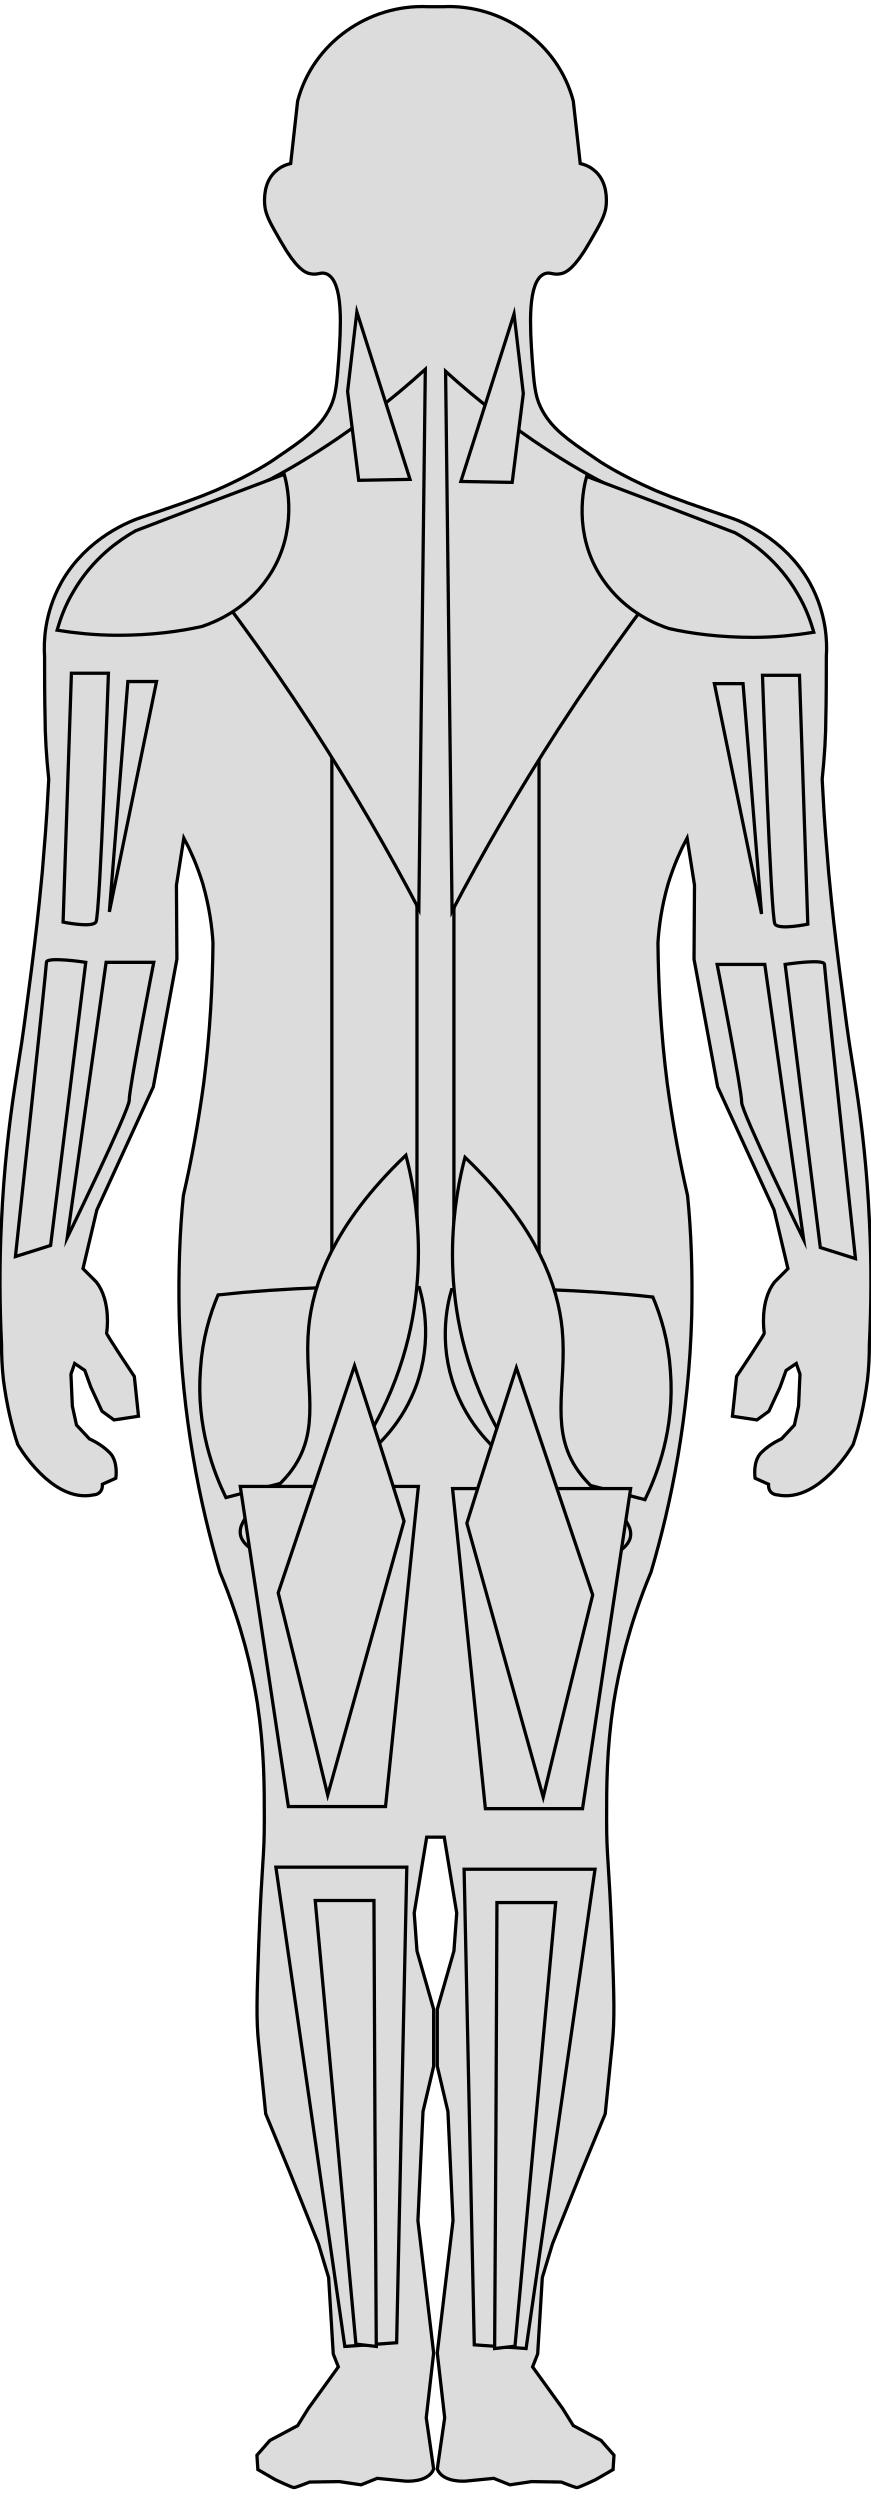
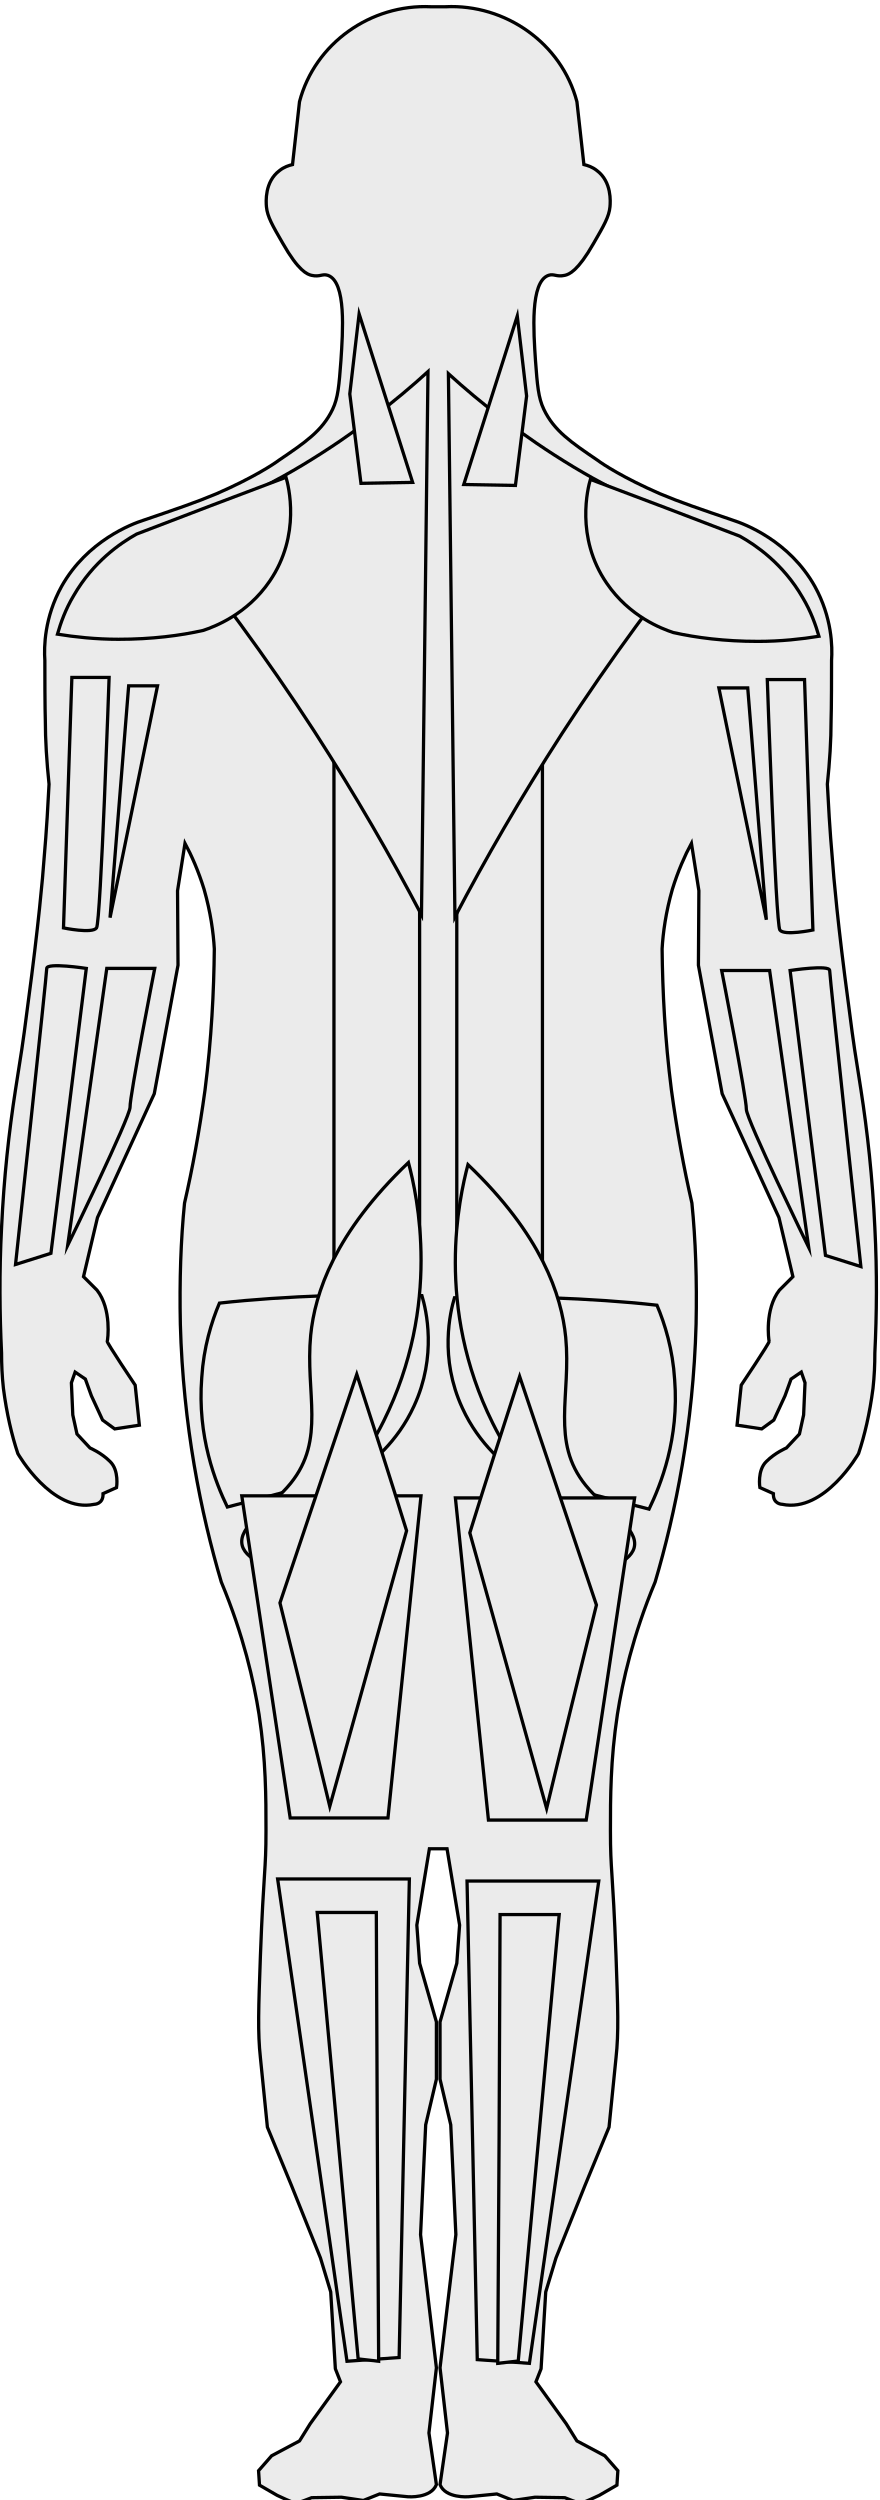
- <svg xmlns="http://www.w3.org/2000/svg" version="1.1" id="Layer_1" x="0px" y="0px" width="266.264px" height="764.312px" viewBox="0 0 266.264 764.312" enable-background="new 0 0 266.264 764.312" xml:space="preserve">
+ <svg xmlns="http://www.w3.org/2000/svg" version="1.1" id="Layer_1" x="0px" y="0px" width="267.268px" height="759.52px" viewBox="0 0 267.268 759.52" enable-background="new 0 0 267.268 759.52" xml:space="preserve">
  <g id="body">
-     <path id="outline" fill="#DCDCDC" stroke="#000000" stroke-miterlimit="10" d="M135.387,2.046   c18.104-0.849,35.216,11.031,39.883,28.851c0.707,6.364,1.415,12.728,2.122,19.093c1.132,0.282,2.545,0.707,3.96,1.838   c4.525,3.394,4.103,9.475,3.96,11.031c-0.282,2.97-1.839,5.657-4.949,11.032c-4.81,8.486-7.497,9.475-8.77,9.758   c-2.546,0.566-3.253-0.565-4.95,0c-5.656,1.98-4.524,17.255-3.96,25.882c0.566,7.496,0.85,11.314,2.546,14.85   c3.112,6.506,8.345,10.041,16.265,15.416c1.697,1.273,7.92,5.374,18.951,10.183c6.364,2.687,12.305,4.667,22.205,8.062   c3.536,1.131,17.113,6.223,24.891,20.083c5.234,9.476,5.374,18.386,5.092,22.487c0,14.992-0.142,18.103-0.142,18.103   c0,6.223-0.424,12.728-1.131,19.517c0.283,5.515,0.707,13.577,1.556,23.194c0.284,4.384,1.699,20.224,4.81,43.277   c1.979,15.416,1.838,13.436,3.817,26.306c1.979,12.728,3.535,26.73,4.243,42.004c0.707,13.577,0.564,26.307,0,38.043   c0,3.396-0.142,6.932-0.565,10.749c-0.99,7.639-2.546,14.284-4.385,19.801c0,0-10.323,18.103-23.193,15.415c0,0-2.83,0-2.688-3.253   l-4.103-1.839c0,0-0.85-5.231,1.979-7.92c2.687-2.688,6.082-4.102,6.082-4.102l3.96-4.243l1.272-5.799l0.425-9.759l-1.133-3.254   l-3.11,2.121l-1.838,5.094l-3.396,7.354l-3.678,2.688l-7.495-1.133l1.272-12.162c0,0,8.628-12.869,8.485-13.294   c-0.143-0.426-1.415-9.76,3.11-15.559l4.103-4.102L236.65,369.9l-17.254-37.618l-7.213-39.035l0.142-22.628l-2.264-14.426   c-1.98,3.677-4.102,8.485-5.798,14.001c-1.979,6.93-2.829,13.153-3.111,18.103c0.141,12.87,0.849,27.296,2.828,42.853   c1.698,12.446,3.82,23.901,6.224,34.367c1.13,11.172,1.556,23.477,1.272,36.771c-0.849,30.831-6.222,57.279-12.445,78.352   c-6.789,16.267-9.899,30.268-11.456,40.166c-2.121,14.001-2.121,25.315-2.121,35.356c0,12.445,0.707,11.738,1.697,38.045   c0.565,15.982,0.849,23.196,0,30.973c-0.707,7.071-1.414,14.001-2.121,21.072l-7.354,17.82l-8.77,21.922l-3.11,10.324   l-1.414,23.335l-1.557,3.961l9.191,12.729l3.253,5.232l8.486,4.523l3.96,4.526l-0.283,4.384l-5.375,3.111   c0,0-5.092,2.404-5.656,2.404c-0.567,0-4.81-1.697-4.81-1.697l-9.053-0.143l-6.646,0.989l-4.95-1.979l-8.628,0.849   c0,0-6.93,0.565-8.627-3.678l2.265-15.698l-2.265-19.8c1.557-13.577,3.254-27.011,4.81-40.448l-1.556-33.378l-3.254-13.859v-17.396   l5.093-17.82l0.85-11.598c-1.271-7.778-2.547-15.415-3.818-23.193h-5.359c-1.271,7.778-2.547,15.415-3.818,23.193l0.85,11.598   l5.093,17.82v17.396l-3.254,13.859l-1.556,33.378c1.556,13.438,3.253,26.871,4.81,40.448l-2.265,19.8l2.265,15.698   c-1.697,4.243-8.627,3.678-8.627,3.678l-8.628-0.849l-4.95,1.979l-6.646-0.989l-9.053,0.143c0,0-4.242,1.697-4.81,1.697   c-0.564,0-5.656-2.404-5.656-2.404l-5.375-3.111l-0.283-4.384l3.96-4.526l8.486-4.523l3.253-5.232l9.191-12.729l-1.557-3.961   l-1.414-23.335l-3.11-10.324l-8.77-21.922l-7.354-17.82c-0.707-7.071-1.414-14.001-2.121-21.072c-0.849-7.776-0.565-14.99,0-30.973   c0.99-26.307,1.697-25.6,1.697-38.045c0-10.041,0-21.355-2.121-35.356c-1.557-9.898-4.667-23.899-11.456-40.166   c-6.224-21.072-11.597-47.521-12.445-78.352c-0.283-13.294,0.143-25.599,1.272-36.771c2.403-10.466,4.525-21.921,6.224-34.367   c1.979-15.557,2.688-29.983,2.828-42.853c-0.282-4.95-1.132-11.173-3.111-18.103c-1.696-5.516-3.817-10.324-5.798-14.001   l-2.264,14.426l0.142,22.628l-7.213,39.035L29.613,369.9l-4.242,17.961l4.103,4.102c4.525,5.799,3.253,15.133,3.11,15.559   c-0.143,0.425,8.485,13.294,8.485,13.294l1.272,12.162l-7.495,1.133l-3.678-2.688l-3.396-7.354l-1.838-5.094l-3.11-2.121   l-1.133,3.254l0.425,9.759l1.272,5.799l3.96,4.243c0,0,3.396,1.414,6.082,4.102c2.829,2.688,1.979,7.92,1.979,7.92l-4.103,1.839   c0.143,3.253-2.688,3.253-2.688,3.253c-12.87,2.688-23.193-15.415-23.193-15.415c-1.839-5.517-3.395-12.162-4.385-19.801   c-0.424-3.817-0.565-7.354-0.565-10.749c-0.564-11.736-0.707-24.467,0-38.043c0.708-15.274,2.264-29.276,4.243-42.004   c1.979-12.87,1.838-10.89,3.817-26.306c3.11-23.053,4.525-38.893,4.81-43.277c0.849-9.617,1.272-17.679,1.556-23.194   c-0.707-6.789-1.131-13.294-1.131-19.517c0,0-0.142-3.111-0.142-18.103c-0.282-4.101-0.143-13.011,5.092-22.487   c7.777-13.86,21.354-18.952,24.891-20.083c9.9-3.395,15.841-5.375,22.205-8.062c11.031-4.809,17.254-8.91,18.951-10.183   c7.92-5.375,13.152-8.91,16.265-15.416c1.696-3.536,1.979-7.354,2.546-14.85c0.564-8.627,1.696-23.902-3.96-25.882   c-1.697-0.565-2.404,0.566-4.95,0c-1.272-0.283-3.96-1.272-8.77-9.758c-3.11-5.375-4.667-8.062-4.949-11.032   c-0.143-1.556-0.565-7.637,3.96-11.031c1.415-1.131,2.828-1.556,3.96-1.838c0.707-6.365,1.415-12.729,2.122-19.093   c4.667-17.82,21.778-29.7,39.883-28.851H135.387z" />
+     <path id="outline" fill="#EBEBEB" stroke="#000000" stroke-miterlimit="10" d="M135.387,2.046   c18.104-0.849,35.216,11.031,39.883,28.851c0.707,6.364,1.415,12.728,2.122,19.093c1.132,0.282,2.545,0.707,3.96,1.838   c4.524,3.394,4.104,9.475,3.96,11.031c-0.282,2.97-1.839,5.657-4.949,11.032c-4.81,8.486-7.496,9.475-8.771,9.758   c-2.546,0.566-3.253-0.565-4.949,0c-5.656,1.98-4.523,17.255-3.96,25.882c0.565,7.496,0.851,11.314,2.546,14.85   c3.111,6.506,8.346,10.041,16.266,15.416c1.696,1.273,7.92,5.374,18.95,10.183c6.364,2.687,12.306,4.667,22.205,8.062   c3.536,1.131,17.113,6.223,24.892,20.083c5.233,9.476,5.374,18.386,5.092,22.487c0,14.992-0.142,18.103-0.142,18.103   c0,6.223-0.425,12.728-1.132,19.517c0.283,5.515,0.707,13.577,1.557,23.194c0.284,4.384,1.699,20.224,4.811,43.277   c1.979,15.416,1.838,13.436,3.816,26.306c1.979,12.728,3.535,26.73,4.243,42.004c0.707,13.577,0.563,26.307,0,38.042   c0,3.396-0.143,6.934-0.564,10.749c-0.99,7.641-2.547,14.284-4.386,19.803c0,0-10.322,18.103-23.192,15.415c0,0-2.83,0-2.688-3.255   l-4.104-1.839c0,0-0.851-5.229,1.979-7.92c2.688-2.688,6.082-4.102,6.082-4.102l3.96-4.243l1.271-5.799l0.425-9.759l-1.133-3.256   l-3.109,2.121l-1.838,5.096l-3.396,7.354l-3.678,2.688l-7.495-1.135l1.271-12.161c0,0,8.628-12.868,8.484-13.295   c-0.143-0.426-1.414-9.76,3.11-15.559l4.104-4.102l-4.24-17.959l-17.254-37.618l-7.213-39.035l0.143-22.628l-2.265-14.426   c-1.979,3.677-4.103,8.485-5.798,14.001c-1.979,6.93-2.829,13.153-3.111,18.103c0.142,12.87,0.85,27.296,2.828,42.853   c1.697,12.446,3.819,23.901,6.225,34.367c1.13,11.172,1.556,23.477,1.271,36.771c-0.85,30.831-6.223,57.278-12.444,78.352   c-6.789,16.269-9.899,30.27-11.456,40.166c-2.121,14.001-2.121,25.315-2.121,35.356c0,12.445,0.707,11.738,1.696,38.045   c0.564,15.981,0.85,23.196,0,30.973c-0.707,7.071-1.414,14.001-2.121,21.072l-7.354,17.82l-8.77,21.922l-3.11,10.324l-1.414,23.335   l-1.557,3.961l9.19,12.729l3.253,5.232l8.485,4.521l3.96,4.526l-0.282,4.384l-5.375,3.111c0,0-5.093,2.403-5.656,2.403   c-0.566,0-4.811-1.696-4.811-1.696l-9.053-0.145l-6.646,0.989l-4.95-1.979l-8.628,0.849c0,0-6.931,0.564-8.627-3.678l2.266-15.698   l-2.266-19.8c1.558-13.577,3.254-27.012,4.811-40.448l-1.557-33.378l-3.254-13.859v-17.396l5.093-17.82l0.851-11.598   c-1.271-7.778-2.547-15.415-3.817-23.193h-5.358c-1.271,7.778-2.547,15.415-3.818,23.193l0.851,11.598l5.094,17.82v17.396   l-3.254,13.859l-1.557,33.378c1.557,13.438,3.253,26.871,4.811,40.448l-2.266,19.8l2.266,15.698   c-1.697,4.242-8.627,3.678-8.627,3.678l-8.628-0.849l-4.95,1.979l-6.646-0.989l-9.054,0.145c0,0-4.241,1.696-4.81,1.696   c-0.564,0-5.656-2.403-5.656-2.403l-5.375-3.111l-0.283-4.384l3.961-4.526l8.485-4.521l3.253-5.232l9.19-12.729l-1.558-3.961   l-1.413-23.335l-3.11-10.324l-8.771-21.922l-7.354-17.82c-0.707-7.071-1.414-14.001-2.12-21.072c-0.85-7.774-0.565-14.988,0-30.973   c0.989-26.307,1.696-25.6,1.696-38.045c0-10.041,0-21.355-2.121-35.356c-1.558-9.896-4.667-23.897-11.456-40.166   c-6.225-21.07-11.597-47.521-12.444-78.352c-0.283-13.294,0.144-25.599,1.271-36.771c2.402-10.466,4.524-21.921,6.225-34.367   c1.979-15.557,2.688-29.983,2.827-42.853c-0.281-4.95-1.132-11.173-3.11-18.103c-1.695-5.516-3.816-10.324-5.798-14.001   l-2.265,14.426l0.143,22.628L46.87,332.28L29.613,369.9l-4.241,17.961l4.104,4.102c4.524,5.799,3.253,15.133,3.109,15.559   c-0.144,0.427,8.484,13.296,8.484,13.296l1.271,12.16l-7.494,1.135l-3.679-2.688l-3.396-7.354l-1.838-5.096l-3.109-2.121   l-1.134,3.256l0.426,9.759l1.271,5.799l3.96,4.243c0,0,3.396,1.414,6.082,4.102c2.828,2.688,1.979,7.92,1.979,7.92l-4.104,1.84   c0.144,3.254-2.688,3.254-2.688,3.254c-12.87,2.688-23.193-15.415-23.193-15.415c-1.839-5.519-3.396-12.162-4.385-19.803   c-0.424-3.815-0.564-7.354-0.564-10.749c-0.563-11.734-0.707-24.467,0-38.042c0.708-15.274,2.264-29.276,4.242-42.004   c1.979-12.87,1.839-10.89,3.817-26.306c3.109-23.053,4.524-38.893,4.811-43.277c0.849-9.617,1.271-17.679,1.556-23.194   c-0.707-6.789-1.131-13.294-1.131-19.517c0,0-0.143-3.111-0.143-18.103c-0.281-4.101-0.144-13.011,5.093-22.487   c7.776-13.86,21.354-18.952,24.891-20.083c9.899-3.395,15.842-5.375,22.205-8.062c11.031-4.809,17.254-8.91,18.951-10.183   c7.92-5.375,13.151-8.91,16.266-15.416c1.695-3.536,1.979-7.354,2.546-14.85c0.563-8.627,1.695-23.902-3.96-25.882   c-1.697-0.565-2.404,0.566-4.95,0c-1.271-0.283-3.96-1.272-8.771-9.758c-3.109-5.375-4.667-8.062-4.948-11.032   c-0.144-1.556-0.565-7.637,3.96-11.031c1.415-1.131,2.827-1.556,3.96-1.838c0.707-6.365,1.415-12.729,2.122-19.093   c4.667-17.82,21.777-29.7,39.883-28.851h4.514V2.046L135.387,2.046z" />
    <g id="right">
-       <path id="Gastrocnemius_x2F_soleus_R" fill="#DCDCDC" stroke="#000000" stroke-miterlimit="10" d="M84.346,570.844h40.023    c-0.99,48.51-2.121,96.879-3.111,145.391c-5.375,0.424-10.606,0.707-15.84,1.131C98.347,668.43,91.417,619.637,84.346,570.844z" />
-       <path id="Tibialis_anterior_R" fill="#DCDCDC" stroke="#000000" stroke-miterlimit="10" d="M114.329,581.026H96.367    c4.102,45.258,8.345,90.373,12.445,135.63c2.121,0.283,4.103,0.425,6.224,0.707C114.753,671.965,114.47,626.425,114.329,581.026z" />
-       <rect id="Erector_spinae_R" x="101.458" y="174.137" fill="#DCDCDC" stroke="#000000" stroke-miterlimit="10" width="26.022" height="209.314" />
-       <path id="Gluteus_R" fill="#DCDCDC" stroke="#000000" stroke-miterlimit="10" d="M66.667,395.896    c10.041-1.131,20.932-1.84,32.527-2.265c10.184-0.282,19.801-0.282,28.993,0c1.272,4.243,4.667,18.244-2.403,33.521    c-5.093,11.173-13.437,17.679-17.537,20.507c-13.012,3.395-26.164,6.789-39.176,10.184c-3.535-7.354-9.192-21.354-7.778-39.315    C61.859,409.332,64.263,401.554,66.667,395.896z" />
-       <path id="Hip_flexors_R" fill="#DCDCDC" stroke="#000000" stroke-miterlimit="10" d="M124.087,353.186    c-22.346,21.355-28.427,39.6-29.699,52.47c-1.697,17.537,4.667,31.68-6.082,44.975c-6.081,7.495-16.265,13.011-14.708,18.951    c0.707,2.546,3.396,4.242,5.516,5.232c9.477-6.646,26.165-20.365,37.479-43.138C134.129,396.321,126.774,363.368,124.087,353.186z    " />
-       <polygon id="Hamstrings_R" fill="#DCDCDC" stroke="#000000" stroke-miterlimit="10" points="73.456,454.448 127.905,454.448     117.864,552.316 88.165,552.316   " />
-       <path id="Quadraceps_R" fill="#DCDCDC" stroke="#000000" stroke-miterlimit="10" d="M108.389,417.535    c-7.778,23.192-15.558,46.247-23.336,69.439c5.092,20.648,10.183,41.155,15.134,61.807c7.776-27.862,15.558-55.864,23.335-83.728    C118.571,449.073,113.479,433.233,108.389,417.535z" />
-       <path id="Wrist_extensors_R" fill="#DCDCDC" stroke="#000000" stroke-miterlimit="10" d="M26.219,294.209    c0,0-12.021-1.838-12.021,0s-9.477,89.949-9.477,89.949l10.749-3.395L26.219,294.209z" />
-       <path id="Wrist_flexors_R" fill="#DCDCDC" stroke="#000000" stroke-miterlimit="10" d="M47.009,294.209H32.441l-11.88,84.15    c0,0,18.952-38.893,18.952-42.004C39.372,333.244,47.009,294.209,47.009,294.209z" />
-       <polygon id="Triceps_R" fill="#DCDCDC" stroke="#000000" stroke-miterlimit="10" points="47.857,208.362 39.089,208.362     33.432,278.794   " />
-       <path id="Biceps_R" fill="#DCDCDC" stroke="#000000" stroke-miterlimit="10" d="M21.834,205.816l-2.546,76.089    c0,0,8.77,1.838,10.042,0c1.272-1.839,3.818-76.089,3.818-76.089H21.834L21.834,205.816z" />
-       <path id="Neck_extensors_R" fill="#DCDCDC" stroke="#000000" stroke-miterlimit="10" d="M130.027,112.898    c-0.707,55.016-1.271,110.032-1.979,165.047c-9.192-17.537-19.94-36.206-32.528-55.723    c-14.851-22.911-30.124-43.418-44.833-61.521c11.88-4.243,26.021-10.324,41.155-19.375    C107.823,131.708,120.552,121.525,130.027,112.898z" />
-       <path id="Deltoid_R" fill="#DCDCDC" stroke="#000000" stroke-miterlimit="10" d="M86.892,145.002    c0.707,2.404,4.667,17.537-4.95,31.539c-6.93,10.183-16.83,13.86-20.225,14.991c-6.93,1.556-15.557,2.688-25.739,2.688    c-6.931,0-13.294-0.708-18.526-1.556c0.989-3.394,2.403-7.496,4.949-11.738c5.939-10.325,14.284-15.981,19.094-18.668    C56.626,156.458,71.759,150.659,86.892,145.002z" />
-       <path id="Neck_flexors_R" fill="#DCDCDC" stroke="#000000" stroke-miterlimit="10" d="M109.096,95.361    c5.374,17.113,10.89,34.084,16.265,51.197c-5.231,0.141-10.466,0.141-15.698,0.283c-1.131-9.051-2.263-18.103-3.396-27.154    C107.257,111.625,108.106,103.422,109.096,95.361z" />
+       <path id="Gastrocnemius_x2F_soleus_R" fill="#EBEBEB" stroke="#000000" stroke-miterlimit="10" d="M84.346,570.844h40.022    c-0.99,48.51-2.121,96.879-3.111,145.393c-5.375,0.424-10.605,0.707-15.84,1.131C98.347,668.43,91.417,619.637,84.346,570.844z" />
+       <path id="Tibialis_anterior_R" fill="#EBEBEB" stroke="#000000" stroke-miterlimit="10" d="M114.329,581.026H96.367    c4.102,45.258,8.345,90.373,12.444,135.63c2.121,0.283,4.104,0.425,6.225,0.707C114.753,671.965,114.47,626.425,114.329,581.026z" />
+       <rect id="Erector_spinae_R" x="101.458" y="174.137" fill="#EBEBEB" stroke="#000000" stroke-miterlimit="10" width="26.021" height="209.314" />
+       <path id="Gluteus_R" fill="#EBEBEB" stroke="#000000" stroke-miterlimit="10" d="M66.667,395.896    c10.041-1.131,20.933-1.84,32.526-2.267c10.185-0.28,19.802-0.28,28.993,0c1.271,4.243,4.667,18.244-2.402,33.521    c-5.094,11.173-13.438,17.679-17.537,20.507c-13.013,3.395-26.164,6.789-39.177,10.184c-3.534-7.354-9.191-21.354-7.777-39.313    C61.859,409.332,64.263,401.554,66.667,395.896z" />
+       <path id="Hip_flexors_R" fill="#EBEBEB" stroke="#000000" stroke-miterlimit="10" d="M124.087,353.186    c-22.346,21.355-28.427,39.6-29.698,52.47c-1.697,17.537,4.667,31.68-6.082,44.975c-6.081,7.495-16.266,13.011-14.708,18.951    c0.707,2.546,3.396,4.242,5.516,5.232c9.478-6.646,26.165-20.365,37.479-43.14C134.129,396.321,126.774,363.368,124.087,353.186z" />
+       <polygon id="Hamstrings_R" fill="#EBEBEB" stroke="#000000" stroke-miterlimit="10" points="73.456,454.448 127.905,454.448     117.864,552.316 88.165,552.316   " />
+       <path id="Quadraceps_R" fill="#EBEBEB" stroke="#000000" stroke-miterlimit="10" d="M108.389,417.535    c-7.778,23.19-15.559,46.247-23.336,69.438c5.092,20.648,10.183,41.155,15.134,61.809c7.775-27.862,15.559-55.864,23.335-83.729    C118.571,449.073,113.479,433.233,108.389,417.535z" />
+       <path id="Wrist_extensors_R" fill="#EBEBEB" stroke="#000000" stroke-miterlimit="10" d="M26.219,294.209    c0,0-12.021-1.838-12.021,0S4.72,384.158,4.72,384.158l10.749-3.395L26.219,294.209z" />
+       <path id="Wrist_flexors_R" fill="#EBEBEB" stroke="#000000" stroke-miterlimit="10" d="M47.009,294.209H32.441l-11.88,84.15    c0,0,18.952-38.893,18.952-42.004C39.372,333.244,47.009,294.209,47.009,294.209z" />
+       <polygon id="Triceps_R" fill="#EBEBEB" stroke="#000000" stroke-miterlimit="10" points="47.857,208.362 39.089,208.362     33.432,278.794   " />
+       <path id="Biceps_R" fill="#EBEBEB" stroke="#000000" stroke-miterlimit="10" d="M21.834,205.816l-2.546,76.089    c0,0,8.771,1.838,10.042,0c1.271-1.839,3.817-76.089,3.817-76.089H21.834L21.834,205.816z" />
+       <path id="Neck_extensors_R" fill="#EBEBEB" stroke="#000000" stroke-miterlimit="10" d="M130.027,112.898    c-0.707,55.016-1.271,110.032-1.979,165.047c-9.191-17.537-19.939-36.206-32.527-55.723    c-14.852-22.911-30.124-43.418-44.833-61.521c11.88-4.243,26.021-10.324,41.154-19.375    C107.823,131.708,120.552,121.525,130.027,112.898z" />
+       <path id="Deltoid_R" fill="#EBEBEB" stroke="#000000" stroke-miterlimit="10" d="M86.892,145.002    c0.707,2.404,4.667,17.537-4.95,31.539c-6.93,10.183-16.83,13.86-20.226,14.991c-6.93,1.556-15.557,2.688-25.738,2.688    c-6.932,0-13.294-0.708-18.525-1.556c0.988-3.394,2.402-7.496,4.948-11.738c5.938-10.325,14.284-15.981,19.095-18.668    C56.626,156.458,71.759,150.659,86.892,145.002z" />
+       <path id="Neck_flexors_R" fill="#EBEBEB" stroke="#000000" stroke-miterlimit="10" d="M109.096,95.361    c5.374,17.113,10.89,34.084,16.265,51.197c-5.23,0.141-10.466,0.141-15.697,0.283c-1.131-9.051-2.264-18.103-3.396-27.154    C107.257,111.625,108.106,103.422,109.096,95.361z" />
    </g>
    <g id="left">
-       <path id="Gastrocnemius_x2F_soleus_L" fill="#DCDCDC" stroke="#000000" stroke-miterlimit="10" d="M181.91,571.48h-40.023    c0.99,48.51,2.121,96.879,3.111,145.391c5.375,0.424,10.606,0.707,15.84,1.131C167.909,669.066,174.839,620.273,181.91,571.48z" />
-       <path id="Tibialis_anterior_L" fill="#DCDCDC" stroke="#000000" stroke-miterlimit="10" d="M151.927,581.664h17.962    c-4.102,45.258-8.345,90.373-12.445,135.629c-2.121,0.283-4.103,0.426-6.224,0.707    C151.503,672.602,151.786,627.062,151.927,581.664z" />
-       <rect id="Erector_spinae_L" x="138.776" y="174.774" fill="#DCDCDC" stroke="#000000" stroke-miterlimit="10" width="26.022" height="209.314" />
-       <path id="Gluteus_L" fill="#DCDCDC" stroke="#000000" stroke-miterlimit="10" d="M199.589,396.533    c-10.041-1.131-20.932-1.84-32.527-2.264c-10.184-0.283-19.801-0.283-28.993,0c-1.272,4.242-4.667,18.244,2.403,33.52    c5.093,11.174,13.437,17.68,17.537,20.508c13.012,3.395,26.164,6.789,39.176,10.184c3.535-7.354,9.192-21.355,7.778-39.316    C204.398,409.969,201.993,402.191,199.589,396.533z" />
-       <path id="Hip_flexors_L" fill="#DCDCDC" stroke="#000000" stroke-miterlimit="10" d="M142.169,353.823    c22.346,21.355,28.427,39.601,29.699,52.47c1.697,17.537-4.667,31.68,6.082,44.975c6.081,7.496,16.265,13.012,14.708,18.951    c-0.707,2.547-3.396,4.242-5.516,5.232c-9.477-6.646-26.165-20.365-37.479-43.137    C132.127,396.959,139.483,364.005,142.169,353.823z" />
-       <polygon id="Hamstrings_L" fill="#DCDCDC" stroke="#000000" stroke-miterlimit="10" points="192.8,455.086 138.352,455.086     148.393,552.953 178.091,552.953   " />
-       <path id="Quadraceps_L" fill="#DCDCDC" stroke="#000000" stroke-miterlimit="10" d="M157.867,418.172    c7.778,23.193,15.558,46.248,23.336,69.439c-5.092,20.648-10.183,41.156-15.134,61.807c-7.776-27.861-15.558-55.863-23.335-83.727    C147.686,449.711,152.778,433.871,157.867,418.172z" />
-       <path id="Wrist_extensors_L" fill="#DCDCDC" stroke="#000000" stroke-miterlimit="10" d="M240.037,294.846    c0,0,12.021-1.838,12.021,0s9.477,89.949,9.477,89.949l-10.749-3.395L240.037,294.846z" />
-       <path id="Wrist_flexors_L" fill="#DCDCDC" stroke="#000000" stroke-miterlimit="10" d="M219.247,294.846h14.568l11.88,84.15    c0,0-18.952-38.893-18.952-42.004C226.884,333.881,219.247,294.846,219.247,294.846z" />
-       <polygon id="Triceps_L" fill="#DCDCDC" stroke="#000000" stroke-miterlimit="10" points="218.4,208.999 227.167,208.999     232.824,279.431   " />
-       <path id="Biceps_L" fill="#DCDCDC" stroke="#000000" stroke-miterlimit="10" d="M244.422,206.453l2.546,76.089    c0,0-8.77,1.838-10.042,0c-1.272-1.839-3.818-76.089-3.818-76.089H244.422L244.422,206.453z" />
-       <path id="Neck_extensors_L" fill="#DCDCDC" stroke="#000000" stroke-miterlimit="10" d="M136.23,113.535    c0.707,55.016,1.271,110.032,1.979,165.047c9.192-17.537,19.94-36.206,32.528-55.723c14.851-22.911,30.124-43.418,44.833-61.521    c-11.88-4.243-26.021-10.324-41.155-19.375C158.433,132.345,145.704,122.162,136.23,113.535z" />
-       <path id="Deltoid_L" fill="#DCDCDC" stroke="#000000" stroke-miterlimit="10" d="M179.365,145.639    c-0.707,2.404-4.667,17.537,4.95,31.539c6.93,10.183,16.83,13.86,20.225,14.991c6.93,1.556,15.557,2.688,25.739,2.688    c6.931,0,13.294-0.708,18.526-1.556c-0.989-3.394-2.403-7.496-4.949-11.738c-5.939-10.325-14.284-15.981-19.094-18.668    C209.63,157.095,194.497,151.296,179.365,145.639z" />
-       <path id="Neck_flexors_L" fill="#DCDCDC" stroke="#000000" stroke-miterlimit="10" d="M157.16,95.998    c-5.374,17.113-10.89,34.084-16.265,51.197c5.231,0.141,10.466,0.141,15.698,0.283c1.131-9.051,2.263-18.103,3.396-27.154    C158.999,112.262,158.151,104.059,157.16,95.998z" />
+       <path id="Gastrocnemius_x2F_soleus_L" fill="#EBEBEB" stroke="#000000" stroke-miterlimit="10" d="M181.91,571.48h-40.022    c0.989,48.51,2.12,96.879,3.11,145.391c5.375,0.424,10.605,0.707,15.84,1.131C167.909,669.066,174.839,620.273,181.91,571.48z" />
+       <path id="Tibialis_anterior_L" fill="#EBEBEB" stroke="#000000" stroke-miterlimit="10" d="M151.927,581.664h17.963    c-4.103,45.258-8.346,90.373-12.445,135.629c-2.12,0.283-4.104,0.426-6.224,0.707    C151.503,672.602,151.786,627.062,151.927,581.664z" />
+       <rect id="Erector_spinae_L" x="138.776" y="174.774" fill="#EBEBEB" stroke="#000000" stroke-miterlimit="10" width="26.021" height="209.314" />
+       <path id="Gluteus_L" fill="#EBEBEB" stroke="#000000" stroke-miterlimit="10" d="M199.589,396.533    c-10.041-1.131-20.932-1.84-32.526-2.264c-10.185-0.283-19.801-0.283-28.993,0c-1.271,4.24-4.667,18.242,2.403,33.52    c5.093,11.174,13.438,17.68,17.536,20.508c13.013,3.396,26.164,6.789,39.177,10.184c3.535-7.354,9.191-21.354,7.777-39.314    C204.398,409.969,201.993,402.191,199.589,396.533z" />
+       <path id="Hip_flexors_L" fill="#EBEBEB" stroke="#000000" stroke-miterlimit="10" d="M142.169,353.823    c22.347,21.355,28.428,39.601,29.699,52.47c1.696,17.537-4.667,31.68,6.082,44.975c6.081,7.496,16.265,13.014,14.708,18.951    c-0.707,2.547-3.396,4.242-5.517,5.232c-9.478-6.646-26.165-20.365-37.479-43.137    C132.127,396.959,139.483,364.005,142.169,353.823z" />
+       <polygon id="Hamstrings_L" fill="#EBEBEB" stroke="#000000" stroke-miterlimit="10" points="192.8,455.086 138.352,455.086     148.393,552.953 178.091,552.953   " />
+       <path id="Quadraceps_L" fill="#EBEBEB" stroke="#000000" stroke-miterlimit="10" d="M157.867,418.172    c7.777,23.193,15.558,46.248,23.336,69.439c-5.093,20.646-10.184,41.154-15.135,61.807c-7.775-27.861-15.559-55.863-23.335-83.727    C147.686,449.711,152.778,433.871,157.867,418.172z" />
+       <path id="Wrist_extensors_L" fill="#EBEBEB" stroke="#000000" stroke-miterlimit="10" d="M240.037,294.846    c0,0,12.021-1.838,12.021,0c0,1.838,9.478,89.949,9.478,89.949l-10.749-3.395L240.037,294.846z" />
+       <path id="Wrist_flexors_L" fill="#EBEBEB" stroke="#000000" stroke-miterlimit="10" d="M219.247,294.846h14.567l11.88,84.15    c0,0-18.951-38.893-18.951-42.004C226.884,333.881,219.247,294.846,219.247,294.846z" />
+       <polygon id="Triceps_L" fill="#EBEBEB" stroke="#000000" stroke-miterlimit="10" points="218.4,208.999 227.167,208.999     232.824,279.431   " />
+       <path id="Biceps_L" fill="#EBEBEB" stroke="#000000" stroke-miterlimit="10" d="M244.422,206.453l2.546,76.089    c0,0-8.77,1.838-10.042,0c-1.271-1.839-3.817-76.089-3.817-76.089H244.422L244.422,206.453z" />
+       <path id="Neck_extensors_L" fill="#EBEBEB" stroke="#000000" stroke-miterlimit="10" d="M136.23,113.535    c0.707,55.016,1.271,110.032,1.979,165.047c9.191-17.537,19.939-36.206,32.527-55.723c14.852-22.911,30.124-43.418,44.833-61.521    c-11.88-4.243-26.021-10.324-41.154-19.375C158.433,132.345,145.704,122.162,136.23,113.535z" />
+       <path id="Deltoid_L" fill="#EBEBEB" stroke="#000000" stroke-miterlimit="10" d="M179.365,145.639    c-0.707,2.404-4.667,17.537,4.949,31.539c6.931,10.183,16.83,13.86,20.226,14.991c6.931,1.556,15.558,2.688,25.738,2.688    c6.932,0,13.295-0.708,18.526-1.556c-0.989-3.394-2.403-7.496-4.949-11.738c-5.938-10.325-14.284-15.981-19.094-18.668    C209.63,157.095,194.497,151.296,179.365,145.639z" />
+       <path id="Neck_flexors_L" fill="#EBEBEB" stroke="#000000" stroke-miterlimit="10" d="M157.16,95.998    c-5.374,17.113-10.891,34.084-16.266,51.197c5.23,0.141,10.466,0.141,15.697,0.283c1.132-9.051,2.264-18.103,3.396-27.154    C158.999,112.262,158.151,104.059,157.16,95.998z" />
    </g>
  </g>
  <g id="cmap" display="none">
    <rect id="c1_1_" x="96.632" y="446" display="inline" fill="#FEBD2A" width="67" height="67" />
    <rect id="c2_1_" x="96.632" y="379" display="inline" fill="#F48849" width="67" height="67" />
    <rect id="c3_1_" x="96.632" y="312" display="inline" fill="#DB5C68" width="67" height="67" />
    <rect id="c4_1_" x="96.131" y="245" display="inline" fill="#B83289" width="67" height="67" />
    <rect id="c5_1_" x="96.131" y="178" display="inline" fill="#8B0AA5" width="67" height="67" />
    <rect id="c6_1_" x="96.131" y="111" display="inline" fill="#5302A3" width="67" height="67" />
  </g>
</svg>
